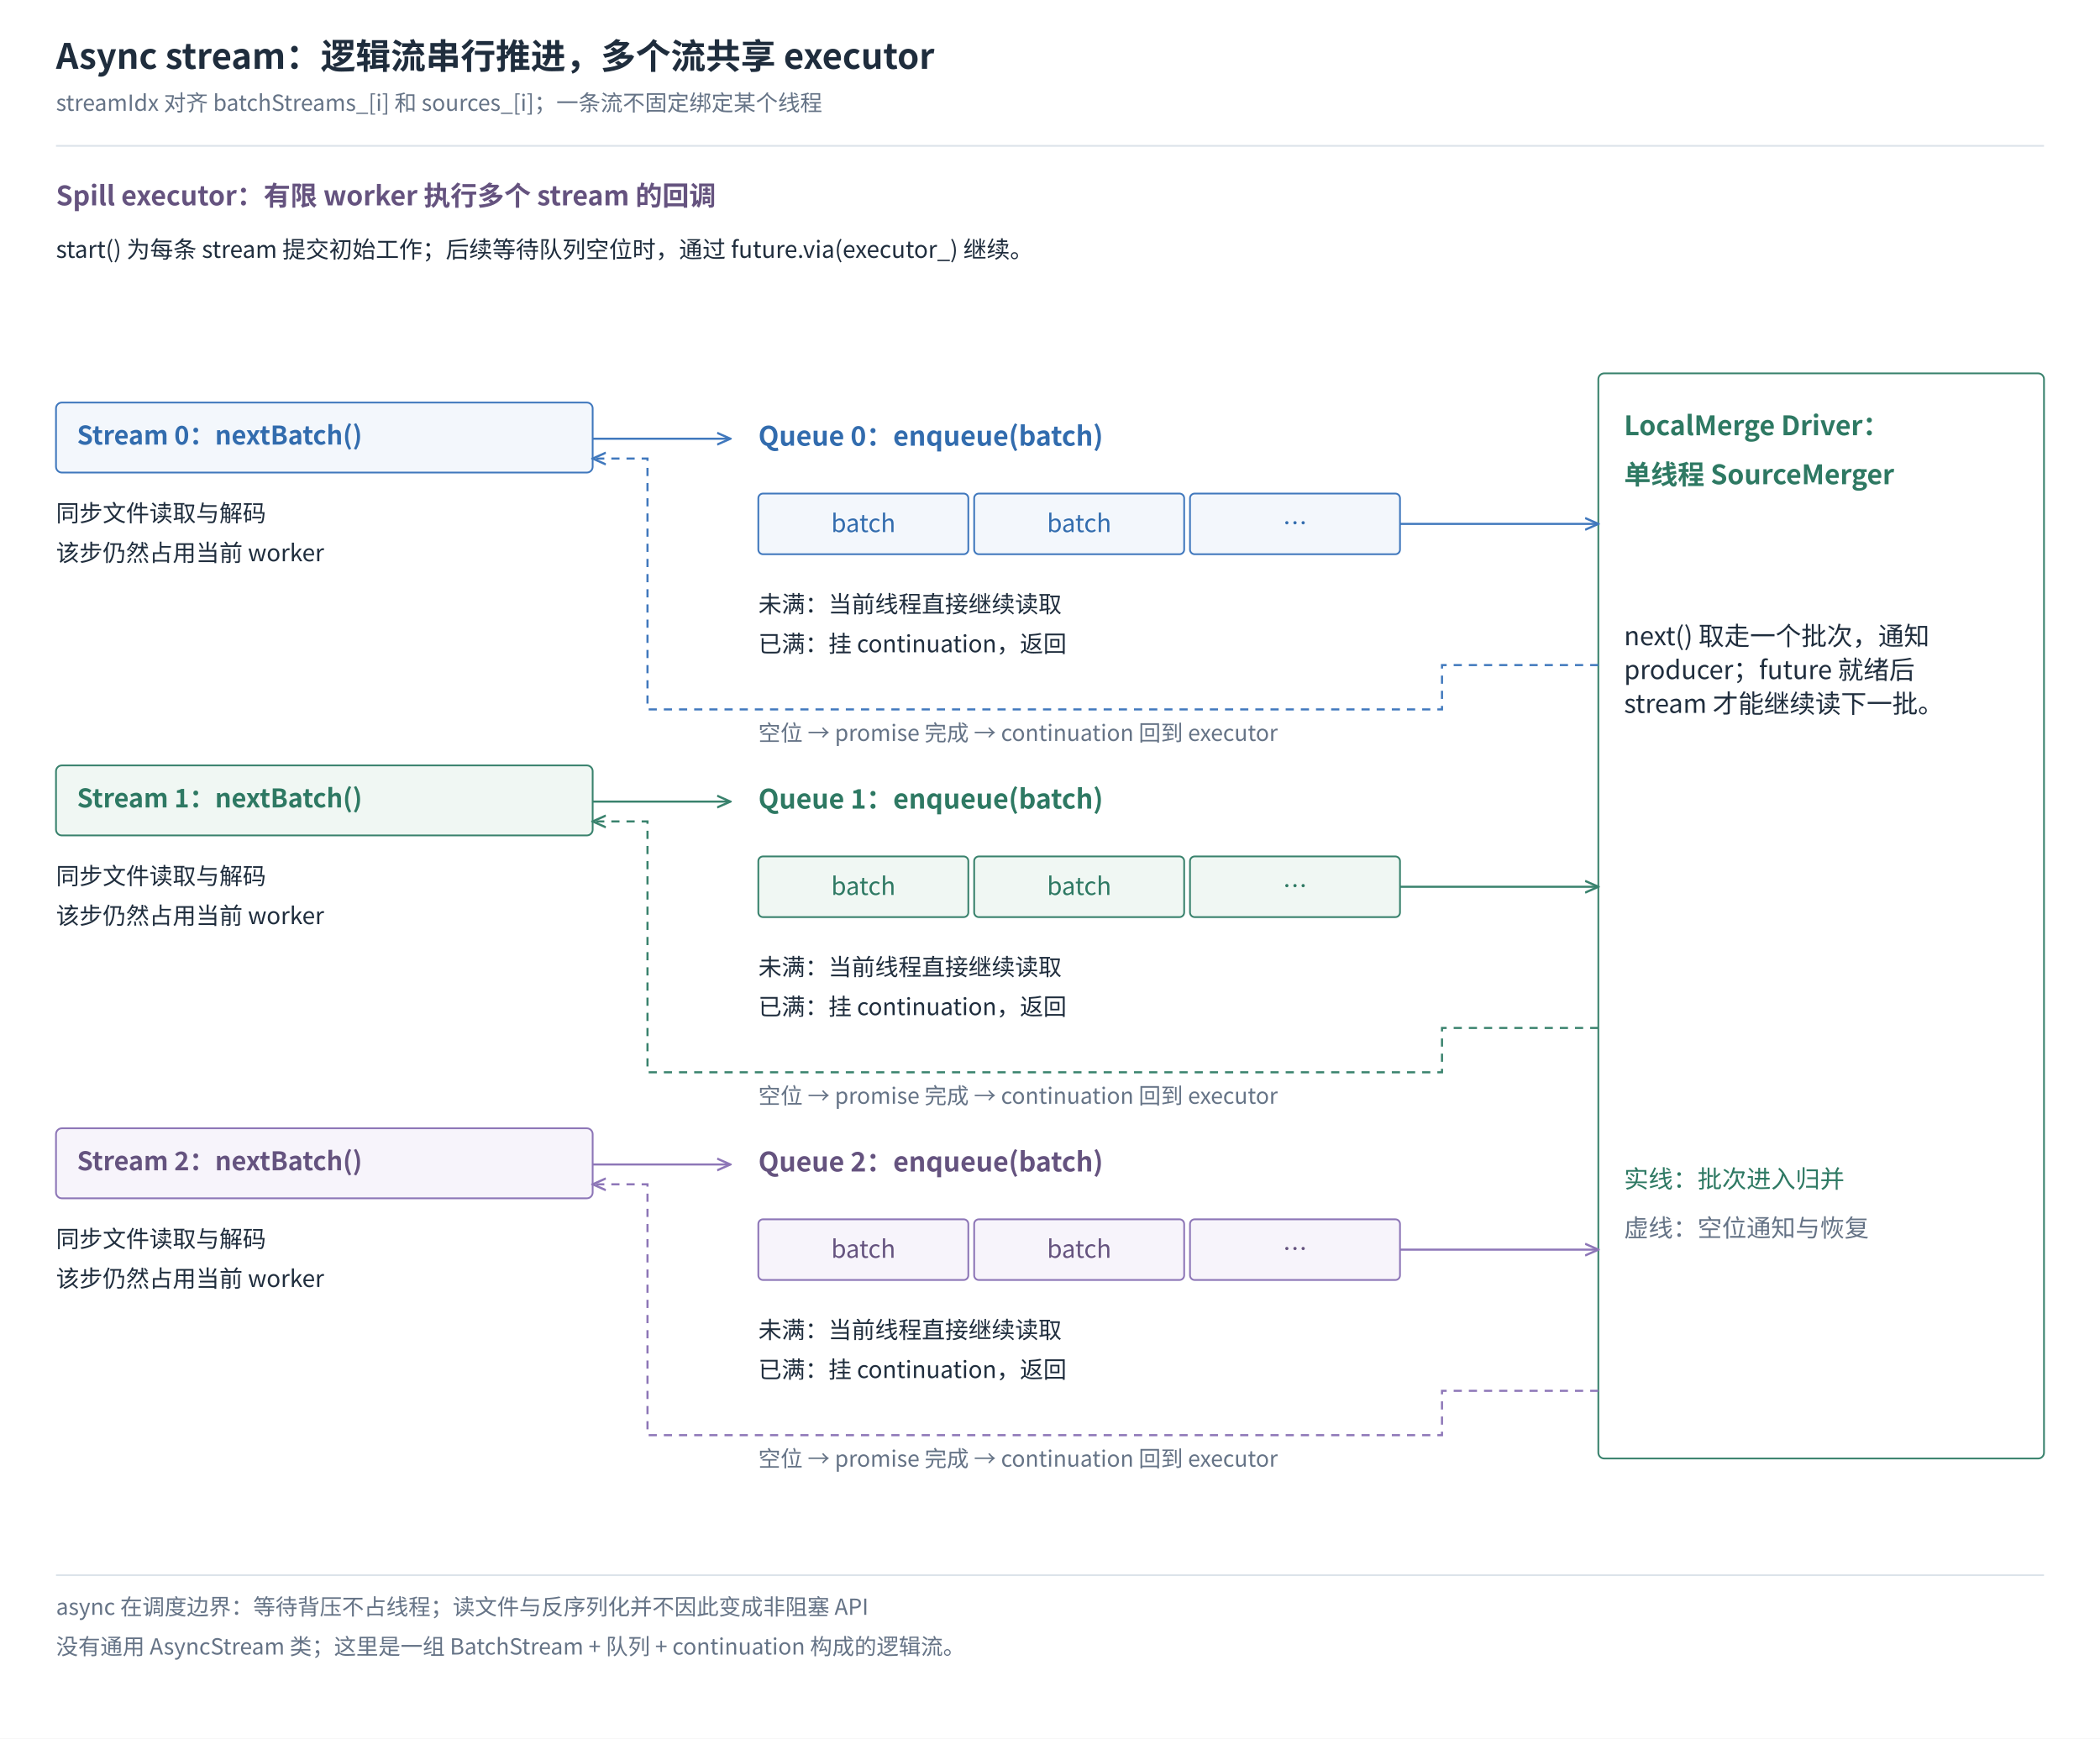
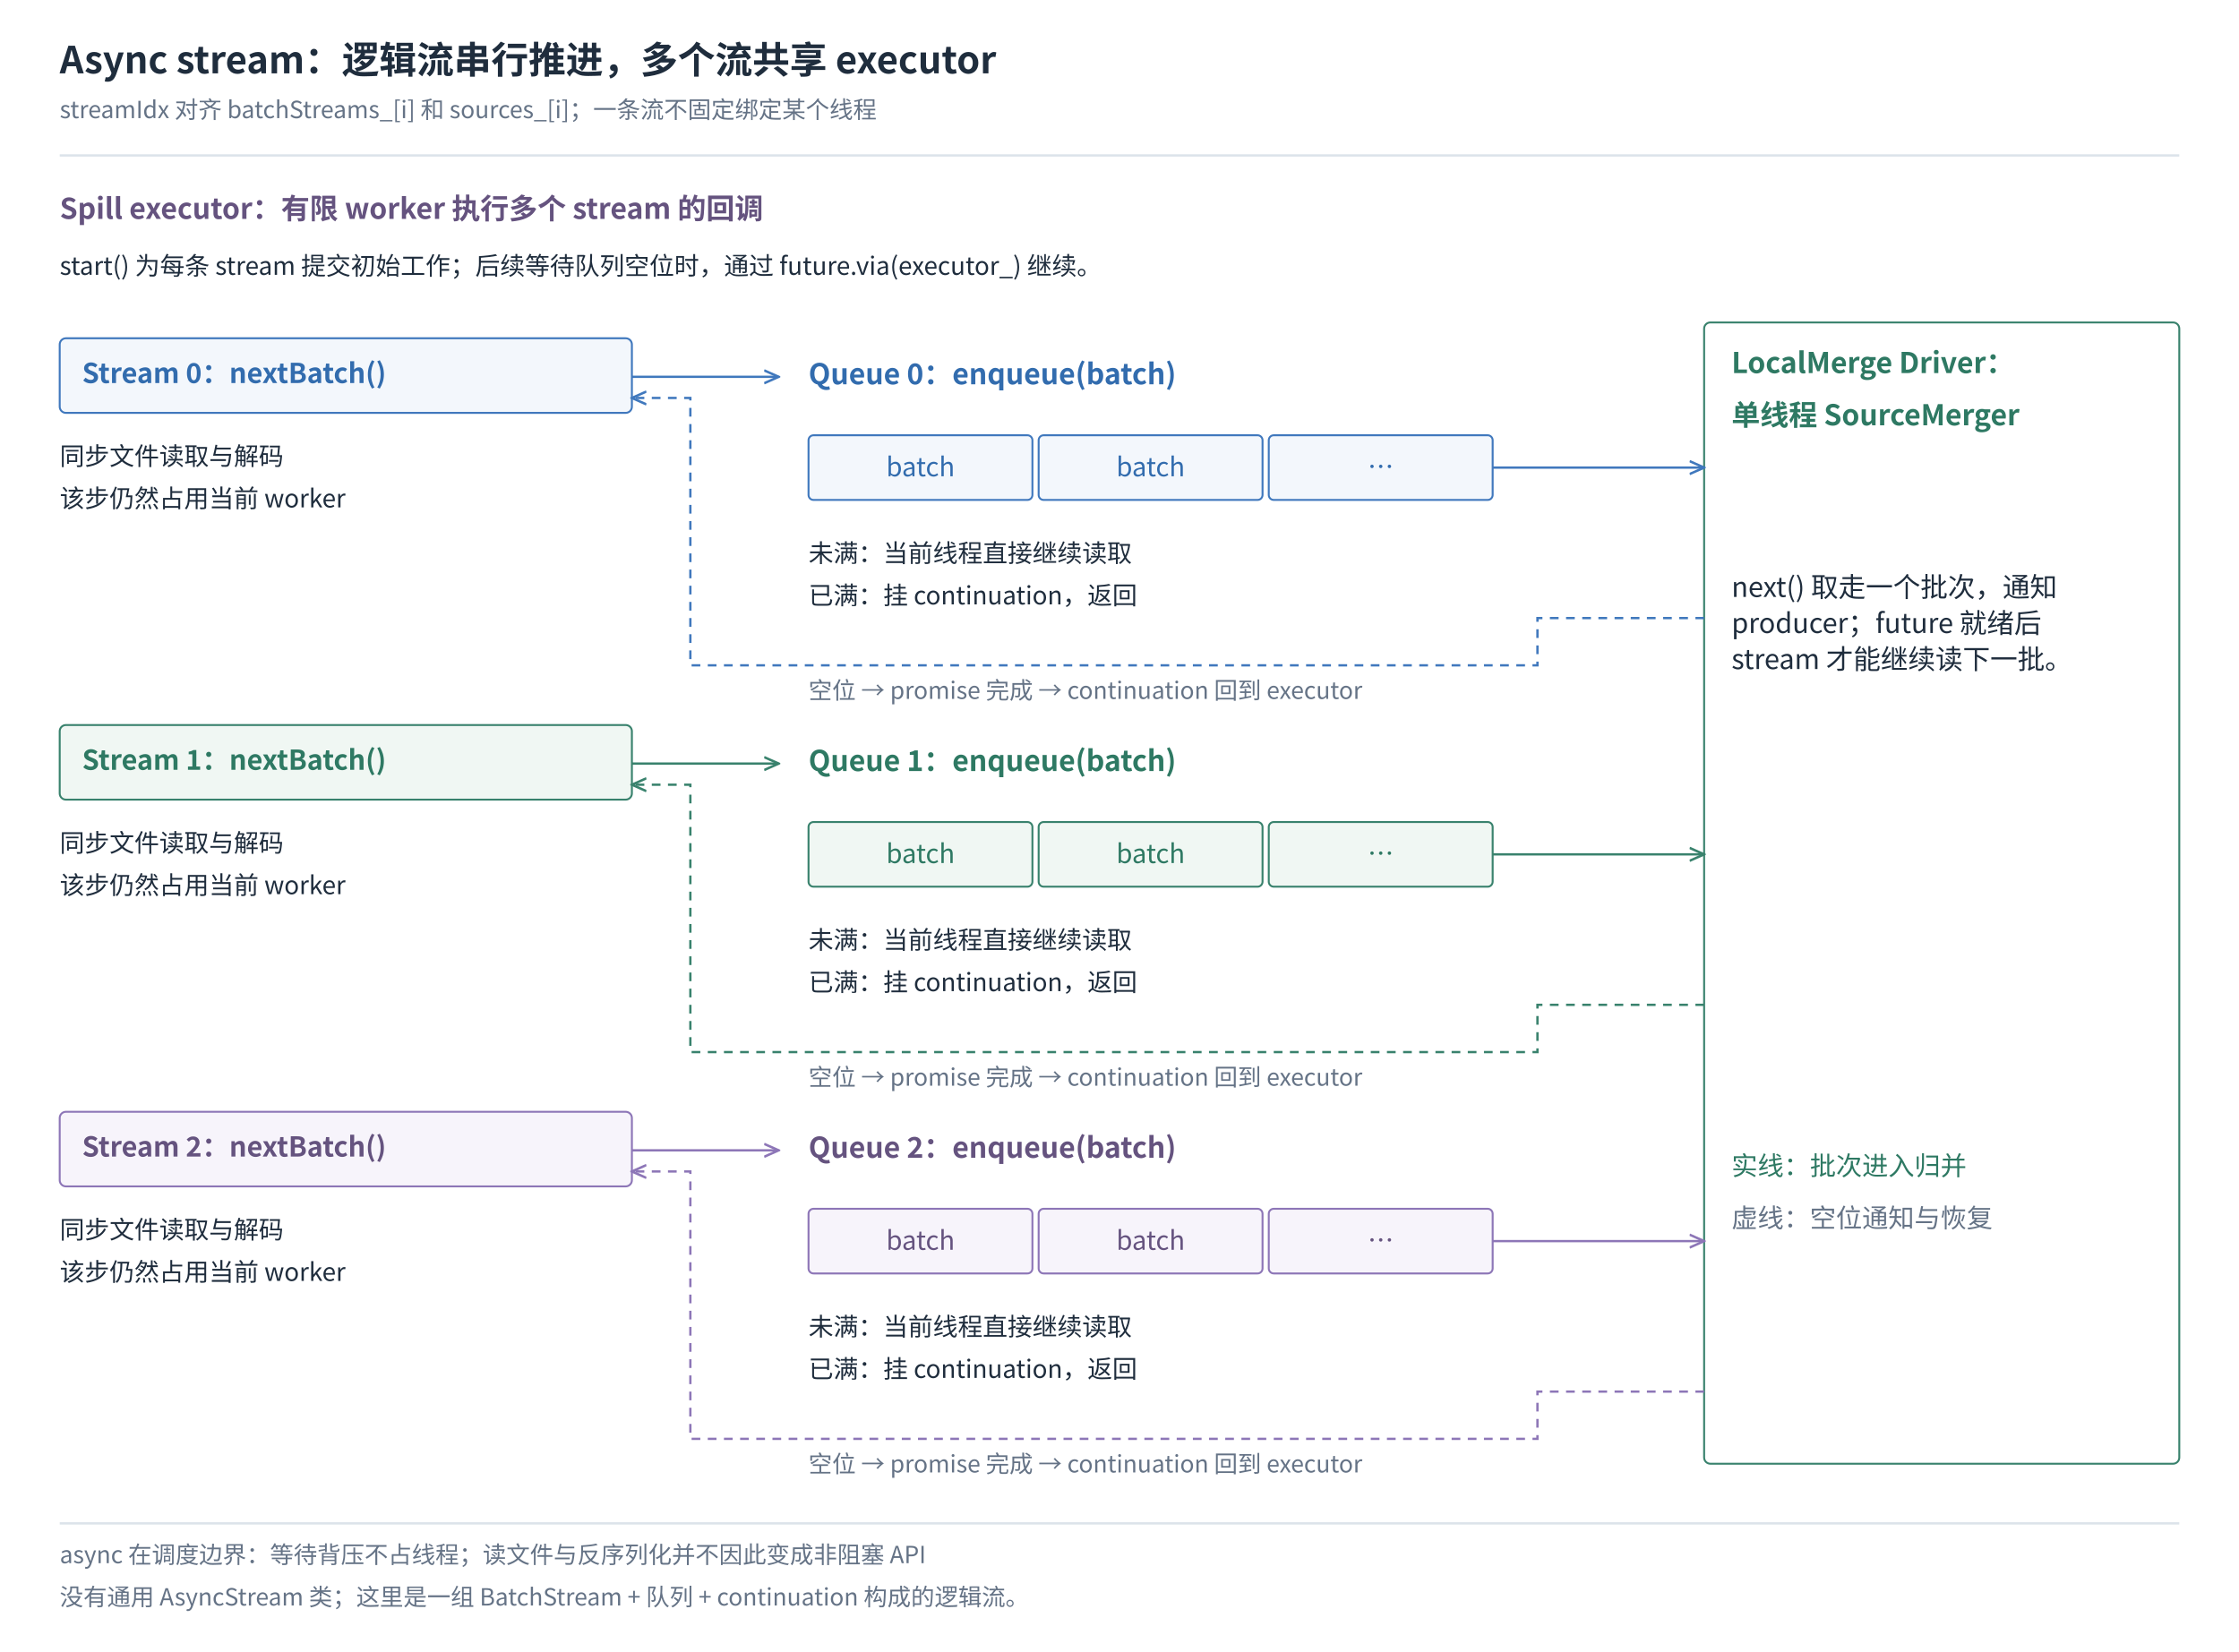
- <svg xmlns="http://www.w3.org/2000/svg" width="1800" height="1490" viewBox="0 0 1800 1490" role="img">
+ <svg xmlns="http://www.w3.org/2000/svg" width="1800" height="1328" viewBox="0 0 1800 1328" role="img">
  <defs>
    <marker id="a-ink" viewBox="0 0 10 10" refX="9" refY="5" markerWidth="7" markerHeight="7" orient="auto-start-reverse">
      <path d="M 0 1 L 9 5 L 0 9" fill="none" stroke="#1f2d3d" stroke-width="1.5" />
    </marker>
    <marker id="a-muted" viewBox="0 0 10 10" refX="9" refY="5" markerWidth="7" markerHeight="7" orient="auto-start-reverse">
      <path d="M 0 1 L 9 5 L 0 9" fill="none" stroke="#657386" stroke-width="1.5" />
    </marker>
    <marker id="a-line" viewBox="0 0 10 10" refX="9" refY="5" markerWidth="7" markerHeight="7" orient="auto-start-reverse">
      <path d="M 0 1 L 9 5 L 0 9" fill="none" stroke="#dce3ea" stroke-width="1.5" />
    </marker>
    <marker id="a-blue" viewBox="0 0 10 10" refX="9" refY="5" markerWidth="7" markerHeight="7" orient="auto-start-reverse">
      <path d="M 0 1 L 9 5 L 0 9" fill="none" stroke="#4078bd" stroke-width="1.5" />
    </marker>
    <marker id="a-green" viewBox="0 0 10 10" refX="9" refY="5" markerWidth="7" markerHeight="7" orient="auto-start-reverse">
      <path d="M 0 1 L 9 5 L 0 9" fill="none" stroke="#39826d" stroke-width="1.5" />
    </marker>
    <marker id="a-purple" viewBox="0 0 10 10" refX="9" refY="5" markerWidth="7" markerHeight="7" orient="auto-start-reverse">
      <path d="M 0 1 L 9 5 L 0 9" fill="none" stroke="#8d76b7" stroke-width="1.5" />
    </marker>
    <marker id="a-warm" viewBox="0 0 10 10" refX="9" refY="5" markerWidth="7" markerHeight="7" orient="auto-start-reverse">
      <path d="M 0 1 L 9 5 L 0 9" fill="none" stroke="#ac9c76" stroke-width="1.5" />
    </marker>
    <marker id="a-red" viewBox="0 0 10 10" refX="9" refY="5" markerWidth="7" markerHeight="7" orient="auto-start-reverse">
      <path d="M 0 1 L 9 5 L 0 9" fill="none" stroke="#a95f64" stroke-width="1.5" />
    </marker>
    <marker id="a-teal" viewBox="0 0 10 10" refX="9" refY="5" markerWidth="7" markerHeight="7" orient="auto-start-reverse">
      <path d="M 0 1 L 9 5 L 0 9" fill="none" stroke="#3e8580" stroke-width="1.5" />
    </marker>
  </defs>
-   <rect width="1800" height="1490" fill="white" />
+   <rect width="1800" height="1363" fill="white" />
  <text x="48" y="59" font-family="Noto Sans SC, Noto Sans CJK SC, Inter, Arial, sans-serif" font-size="30" fill="#1f2d3d" font-weight="600" text-anchor="start">Async stream：逻辑流串行推进，多个流共享 executor</text>
  <text x="48" y="95" font-family="Noto Sans SC, Noto Sans CJK SC, Inter, Arial, sans-serif" font-size="19" fill="#657386" font-weight="400" text-anchor="start">streamIdx 对齐 batchStreams_[i] 和 sources_[i]；一条流不固定绑定某个线程</text>
-   <line x1="48" y1="125" x2="1752" y2="125" stroke="#dce3ea" stroke-width="1.5" />
+   <line x1="48" y1="125" x2="1752" y2="125" stroke="#dce3ea" stroke-width="1.85" />
  <text x="48" y="176" font-family="Noto Sans SC, Noto Sans CJK SC, Inter, Arial, sans-serif" font-size="23" fill="#65537f" font-weight="600" text-anchor="start">Spill executor：有限 worker 执行多个 stream 的回调</text>
  <text x="48" y="221" font-family="Noto Sans SC, Noto Sans CJK SC, Inter, Arial, sans-serif" font-size="20" fill="#1f2d3d" font-weight="400" text-anchor="start">start() 为每条 stream 提交初始工作；后续等待队列空位时，通过 future.via(executor_) 继续。</text>
-   <rect x="1370" y="320" width="382" height="930" rx="5" fill="white" stroke="#39826d" stroke-width="1.5" />
-   <text x="1392" y="373" font-family="Noto Sans SC, Noto Sans CJK SC, Inter, Arial, sans-serif" font-size="23" fill="#2e7963" font-weight="600" text-anchor="start">LocalMerge Driver：</text>
-   <text x="1392" y="415" font-family="Noto Sans SC, Noto Sans CJK SC, Inter, Arial, sans-serif" font-size="23" fill="#2e7963" font-weight="600" text-anchor="start">单线程 SourceMerger</text>
-   <text x="1392" y="553" font-family="Noto Sans SC, Noto Sans CJK SC, Inter, Arial, sans-serif" font-size="22" fill="#1f2d3d" font-weight="400" text-anchor="start">next() 取走一个批次，通知 </text>
-   <text x="1392" y="582" font-family="Noto Sans SC, Noto Sans CJK SC, Inter, Arial, sans-serif" font-size="22" fill="#1f2d3d" font-weight="400" text-anchor="start">producer；future 就绪后 </text>
-   <text x="1392" y="611" font-family="Noto Sans SC, Noto Sans CJK SC, Inter, Arial, sans-serif" font-size="22" fill="#1f2d3d" font-weight="400" text-anchor="start">stream 才能继续读下一批。</text>
-   <text x="1392" y="1018" font-family="Noto Sans SC, Noto Sans CJK SC, Inter, Arial, sans-serif" font-size="21" fill="#2e7963" font-weight="400" text-anchor="start">实线：批次进入归并</text>
-   <text x="1392" y="1060" font-family="Noto Sans SC, Noto Sans CJK SC, Inter, Arial, sans-serif" font-size="21" fill="#657386" font-weight="400" text-anchor="start">虚线：空位通知与恢复</text>
-   <rect x="48" y="345" width="460" height="60" rx="5" fill="#f3f7fc" stroke="#4078bd" stroke-width="1.5" />
-   <text x="66" y="381" font-family="Noto Sans SC, Noto Sans CJK SC, Inter, Arial, sans-serif" font-size="22" fill="#326cae" font-weight="600" text-anchor="start">Stream 0：nextBatch()</text>
-   <text x="48" y="447" font-family="Noto Sans SC, Noto Sans CJK SC, Inter, Arial, sans-serif" font-size="20" fill="#1f2d3d" font-weight="400" text-anchor="start">同步文件读取与解码</text>
-   <text x="48" y="481" font-family="Noto Sans SC, Noto Sans CJK SC, Inter, Arial, sans-serif" font-size="20" fill="#1f2d3d" font-weight="400" text-anchor="start">该步仍然占用当前 worker</text>
-   <text x="650" y="382" font-family="Noto Sans SC, Noto Sans CJK SC, Inter, Arial, sans-serif" font-size="23" fill="#326cae" font-weight="600" text-anchor="start">Queue 0：enqueue(batch)</text>
-   <rect x="650" y="423" width="180" height="52" rx="4" fill="#f3f7fc" stroke="#4078bd" stroke-width="1.5" />
-   <text x="740.0" y="456.0" font-family="Noto Sans SC, Noto Sans CJK SC, Inter, Arial, sans-serif" font-size="21" fill="#326cae" font-weight="400" text-anchor="middle">batch</text>
-   <rect x="835" y="423" width="180" height="52" rx="4" fill="#f3f7fc" stroke="#4078bd" stroke-width="1.5" />
-   <text x="925.0" y="456.0" font-family="Noto Sans SC, Noto Sans CJK SC, Inter, Arial, sans-serif" font-size="21" fill="#326cae" font-weight="400" text-anchor="middle">batch</text>
-   <rect x="1020" y="423" width="180" height="52" rx="4" fill="#f3f7fc" stroke="#4078bd" stroke-width="1.5" />
-   <text x="1110.0" y="456.0" font-family="Noto Sans SC, Noto Sans CJK SC, Inter, Arial, sans-serif" font-size="21" fill="#326cae" font-weight="400" text-anchor="middle">…</text>
-   <text x="650" y="525" font-family="Noto Sans SC, Noto Sans CJK SC, Inter, Arial, sans-serif" font-size="20" fill="#1f2d3d" font-weight="400" text-anchor="start">未满：当前线程直接继续读取</text>
-   <text x="650" y="559" font-family="Noto Sans SC, Noto Sans CJK SC, Inter, Arial, sans-serif" font-size="20" fill="#1f2d3d" font-weight="400" text-anchor="start">已满：挂 continuation，返回</text>
-   <polyline points="508,376 626,376" fill="none" stroke="#4078bd" stroke-width="1.8" marker-end="url(#a-blue)" />
-   <polyline points="1200,449 1370,449" fill="none" stroke="#4078bd" stroke-width="1.8" marker-end="url(#a-blue)" />
-   <polyline points="1370,570 1236,570 1236,608 555,608 555,393 508,393" fill="none" stroke="#4078bd" stroke-width="1.8" stroke-dasharray="7 6" marker-end="url(#a-blue)" />
-   <text x="650" y="635" font-family="Noto Sans SC, Noto Sans CJK SC, Inter, Arial, sans-serif" font-size="19" fill="#657386" font-weight="400" text-anchor="start">空位 → promise 完成 → continuation 回到 executor</text>
-   <rect x="48" y="656" width="460" height="60" rx="5" fill="#f0f7f3" stroke="#39826d" stroke-width="1.5" />
-   <text x="66" y="692" font-family="Noto Sans SC, Noto Sans CJK SC, Inter, Arial, sans-serif" font-size="22" fill="#2e7963" font-weight="600" text-anchor="start">Stream 1：nextBatch()</text>
-   <text x="48" y="758" font-family="Noto Sans SC, Noto Sans CJK SC, Inter, Arial, sans-serif" font-size="20" fill="#1f2d3d" font-weight="400" text-anchor="start">同步文件读取与解码</text>
-   <text x="48" y="792" font-family="Noto Sans SC, Noto Sans CJK SC, Inter, Arial, sans-serif" font-size="20" fill="#1f2d3d" font-weight="400" text-anchor="start">该步仍然占用当前 worker</text>
-   <text x="650" y="693" font-family="Noto Sans SC, Noto Sans CJK SC, Inter, Arial, sans-serif" font-size="23" fill="#2e7963" font-weight="600" text-anchor="start">Queue 1：enqueue(batch)</text>
-   <rect x="650" y="734" width="180" height="52" rx="4" fill="#f0f7f3" stroke="#39826d" stroke-width="1.5" />
-   <text x="740.0" y="767.0" font-family="Noto Sans SC, Noto Sans CJK SC, Inter, Arial, sans-serif" font-size="21" fill="#2e7963" font-weight="400" text-anchor="middle">batch</text>
-   <rect x="835" y="734" width="180" height="52" rx="4" fill="#f0f7f3" stroke="#39826d" stroke-width="1.5" />
-   <text x="925.0" y="767.0" font-family="Noto Sans SC, Noto Sans CJK SC, Inter, Arial, sans-serif" font-size="21" fill="#2e7963" font-weight="400" text-anchor="middle">batch</text>
-   <rect x="1020" y="734" width="180" height="52" rx="4" fill="#f0f7f3" stroke="#39826d" stroke-width="1.5" />
-   <text x="1110.0" y="767.0" font-family="Noto Sans SC, Noto Sans CJK SC, Inter, Arial, sans-serif" font-size="21" fill="#2e7963" font-weight="400" text-anchor="middle">…</text>
-   <text x="650" y="836" font-family="Noto Sans SC, Noto Sans CJK SC, Inter, Arial, sans-serif" font-size="20" fill="#1f2d3d" font-weight="400" text-anchor="start">未满：当前线程直接继续读取</text>
-   <text x="650" y="870" font-family="Noto Sans SC, Noto Sans CJK SC, Inter, Arial, sans-serif" font-size="20" fill="#1f2d3d" font-weight="400" text-anchor="start">已满：挂 continuation，返回</text>
-   <polyline points="508,687 626,687" fill="none" stroke="#39826d" stroke-width="1.8" marker-end="url(#a-green)" />
-   <polyline points="1200,760 1370,760" fill="none" stroke="#39826d" stroke-width="1.8" marker-end="url(#a-green)" />
-   <polyline points="1370,881 1236,881 1236,919 555,919 555,704 508,704" fill="none" stroke="#39826d" stroke-width="1.8" stroke-dasharray="7 6" marker-end="url(#a-green)" />
-   <text x="650" y="946" font-family="Noto Sans SC, Noto Sans CJK SC, Inter, Arial, sans-serif" font-size="19" fill="#657386" font-weight="400" text-anchor="start">空位 → promise 完成 → continuation 回到 executor</text>
-   <rect x="48" y="967" width="460" height="60" rx="5" fill="#f7f4fb" stroke="#8d76b7" stroke-width="1.5" />
-   <text x="66" y="1003" font-family="Noto Sans SC, Noto Sans CJK SC, Inter, Arial, sans-serif" font-size="22" fill="#65537f" font-weight="600" text-anchor="start">Stream 2：nextBatch()</text>
-   <text x="48" y="1069" font-family="Noto Sans SC, Noto Sans CJK SC, Inter, Arial, sans-serif" font-size="20" fill="#1f2d3d" font-weight="400" text-anchor="start">同步文件读取与解码</text>
-   <text x="48" y="1103" font-family="Noto Sans SC, Noto Sans CJK SC, Inter, Arial, sans-serif" font-size="20" fill="#1f2d3d" font-weight="400" text-anchor="start">该步仍然占用当前 worker</text>
-   <text x="650" y="1004" font-family="Noto Sans SC, Noto Sans CJK SC, Inter, Arial, sans-serif" font-size="23" fill="#65537f" font-weight="600" text-anchor="start">Queue 2：enqueue(batch)</text>
-   <rect x="650" y="1045" width="180" height="52" rx="4" fill="#f7f4fb" stroke="#8d76b7" stroke-width="1.5" />
-   <text x="740.0" y="1078.0" font-family="Noto Sans SC, Noto Sans CJK SC, Inter, Arial, sans-serif" font-size="21" fill="#65537f" font-weight="400" text-anchor="middle">batch</text>
-   <rect x="835" y="1045" width="180" height="52" rx="4" fill="#f7f4fb" stroke="#8d76b7" stroke-width="1.5" />
-   <text x="925.0" y="1078.0" font-family="Noto Sans SC, Noto Sans CJK SC, Inter, Arial, sans-serif" font-size="21" fill="#65537f" font-weight="400" text-anchor="middle">batch</text>
-   <rect x="1020" y="1045" width="180" height="52" rx="4" fill="#f7f4fb" stroke="#8d76b7" stroke-width="1.5" />
-   <text x="1110.0" y="1078.0" font-family="Noto Sans SC, Noto Sans CJK SC, Inter, Arial, sans-serif" font-size="21" fill="#65537f" font-weight="400" text-anchor="middle">…</text>
-   <text x="650" y="1147" font-family="Noto Sans SC, Noto Sans CJK SC, Inter, Arial, sans-serif" font-size="20" fill="#1f2d3d" font-weight="400" text-anchor="start">未满：当前线程直接继续读取</text>
-   <text x="650" y="1181" font-family="Noto Sans SC, Noto Sans CJK SC, Inter, Arial, sans-serif" font-size="20" fill="#1f2d3d" font-weight="400" text-anchor="start">已满：挂 continuation，返回</text>
-   <polyline points="508,998 626,998" fill="none" stroke="#8d76b7" stroke-width="1.8" marker-end="url(#a-purple)" />
-   <polyline points="1200,1071 1370,1071" fill="none" stroke="#8d76b7" stroke-width="1.8" marker-end="url(#a-purple)" />
-   <polyline points="1370,1192 1236,1192 1236,1230 555,1230 555,1015 508,1015" fill="none" stroke="#8d76b7" stroke-width="1.8" stroke-dasharray="7 6" marker-end="url(#a-purple)" />
-   <text x="650" y="1257" font-family="Noto Sans SC, Noto Sans CJK SC, Inter, Arial, sans-serif" font-size="19" fill="#657386" font-weight="400" text-anchor="start">空位 → promise 完成 → continuation 回到 executor</text>
-   <line x1="48" y1="1350" x2="1752" y2="1350" stroke="#dce3ea" stroke-width="1.5" />
-   <text x="48" y="1384" font-family="Noto Sans SC, Noto Sans CJK SC, Inter, Arial, sans-serif" font-size="19" fill="#657386" font-weight="400" text-anchor="start">async 在调度边界：等待背压不占线程；读文件与反序列化并不因此变成非阻塞 API</text>
-   <text x="48" y="1418" font-family="Noto Sans SC, Noto Sans CJK SC, Inter, Arial, sans-serif" font-size="19" fill="#657386" font-weight="400" text-anchor="start">没有通用 AsyncStream 类；这里是一组 BatchStream + 队列 + continuation 构成的逻辑流。</text>
+   <rect x="1370" y="259.287" width="382" height="917.713" rx="5" fill="white" stroke="#39826d" stroke-width="1.55" />
+   <text x="1392" y="300" font-family="Noto Sans SC, Noto Sans CJK SC, Inter, Arial, sans-serif" font-size="23" fill="#2e7963" font-weight="600" text-anchor="start">LocalMerge Driver：</text>
+   <text x="1392" y="342" font-family="Noto Sans SC, Noto Sans CJK SC, Inter, Arial, sans-serif" font-size="23" fill="#2e7963" font-weight="600" text-anchor="start">单线程 SourceMerger</text>
+   <text x="1392" y="480" font-family="Noto Sans SC, Noto Sans CJK SC, Inter, Arial, sans-serif" font-size="22" fill="#1f2d3d" font-weight="400" text-anchor="start">next() 取走一个批次，通知 </text>
+   <text x="1392" y="509" font-family="Noto Sans SC, Noto Sans CJK SC, Inter, Arial, sans-serif" font-size="22" fill="#1f2d3d" font-weight="400" text-anchor="start">producer；future 就绪后 </text>
+   <text x="1392" y="538" font-family="Noto Sans SC, Noto Sans CJK SC, Inter, Arial, sans-serif" font-size="22" fill="#1f2d3d" font-weight="400" text-anchor="start">stream 才能继续读下一批。</text>
+   <text x="1392" y="945" font-family="Noto Sans SC, Noto Sans CJK SC, Inter, Arial, sans-serif" font-size="21" fill="#2e7963" font-weight="400" text-anchor="start">实线：批次进入归并</text>
+   <text x="1392" y="987" font-family="Noto Sans SC, Noto Sans CJK SC, Inter, Arial, sans-serif" font-size="21" fill="#657386" font-weight="400" text-anchor="start">虚线：空位通知与恢复</text>
+   <rect x="48" y="272" width="460" height="60" rx="5" fill="#f3f7fc" stroke="#4078bd" stroke-width="1.55" />
+   <text x="66" y="308" font-family="Noto Sans SC, Noto Sans CJK SC, Inter, Arial, sans-serif" font-size="22" fill="#326cae" font-weight="600" text-anchor="start">Stream 0：nextBatch()</text>
+   <text x="48" y="374" font-family="Noto Sans SC, Noto Sans CJK SC, Inter, Arial, sans-serif" font-size="20" fill="#1f2d3d" font-weight="400" text-anchor="start">同步文件读取与解码</text>
+   <text x="48" y="408" font-family="Noto Sans SC, Noto Sans CJK SC, Inter, Arial, sans-serif" font-size="20" fill="#1f2d3d" font-weight="400" text-anchor="start">该步仍然占用当前 worker</text>
+   <text x="650" y="309" font-family="Noto Sans SC, Noto Sans CJK SC, Inter, Arial, sans-serif" font-size="23" fill="#326cae" font-weight="600" text-anchor="start">Queue 0：enqueue(batch)</text>
+   <rect x="650" y="350" width="180" height="52" rx="4" fill="#f3f7fc" stroke="#4078bd" stroke-width="1.55" />
+   <text x="740.0" y="383" font-family="Noto Sans SC, Noto Sans CJK SC, Inter, Arial, sans-serif" font-size="21" fill="#326cae" font-weight="400" text-anchor="middle">batch</text>
+   <rect x="835" y="350" width="180" height="52" rx="4" fill="#f3f7fc" stroke="#4078bd" stroke-width="1.55" />
+   <text x="925.0" y="383" font-family="Noto Sans SC, Noto Sans CJK SC, Inter, Arial, sans-serif" font-size="21" fill="#326cae" font-weight="400" text-anchor="middle">batch</text>
+   <rect x="1020" y="350" width="180" height="52" rx="4" fill="#f3f7fc" stroke="#4078bd" stroke-width="1.55" />
+   <text x="1110.0" y="383" font-family="Noto Sans SC, Noto Sans CJK SC, Inter, Arial, sans-serif" font-size="21" fill="#326cae" font-weight="400" text-anchor="middle">…</text>
+   <text x="650" y="452" font-family="Noto Sans SC, Noto Sans CJK SC, Inter, Arial, sans-serif" font-size="20" fill="#1f2d3d" font-weight="400" text-anchor="start">未满：当前线程直接继续读取</text>
+   <text x="650" y="486" font-family="Noto Sans SC, Noto Sans CJK SC, Inter, Arial, sans-serif" font-size="20" fill="#1f2d3d" font-weight="400" text-anchor="start">已满：挂 continuation，返回</text>
+   <polyline points="508,303 626,303" fill="none" stroke="#4078bd" stroke-width="1.85" marker-end="url(#a-blue)" />
+   <polyline points="1200,376 1370,376" fill="none" stroke="#4078bd" stroke-width="1.85" marker-end="url(#a-blue)" />
+   <polyline points="1370,497 1236,497 1236,535 555,535 555,320 508,320" fill="none" stroke="#4078bd" stroke-width="1.85" stroke-dasharray="7 6" marker-end="url(#a-blue)" />
+   <text x="650" y="562" font-family="Noto Sans SC, Noto Sans CJK SC, Inter, Arial, sans-serif" font-size="19" fill="#657386" font-weight="400" text-anchor="start">空位 → promise 完成 → continuation 回到 executor</text>
+   <rect x="48" y="583" width="460" height="60" rx="5" fill="#f0f7f3" stroke="#39826d" stroke-width="1.55" />
+   <text x="66" y="619" font-family="Noto Sans SC, Noto Sans CJK SC, Inter, Arial, sans-serif" font-size="22" fill="#2e7963" font-weight="600" text-anchor="start">Stream 1：nextBatch()</text>
+   <text x="48" y="685" font-family="Noto Sans SC, Noto Sans CJK SC, Inter, Arial, sans-serif" font-size="20" fill="#1f2d3d" font-weight="400" text-anchor="start">同步文件读取与解码</text>
+   <text x="48" y="719" font-family="Noto Sans SC, Noto Sans CJK SC, Inter, Arial, sans-serif" font-size="20" fill="#1f2d3d" font-weight="400" text-anchor="start">该步仍然占用当前 worker</text>
+   <text x="650" y="620" font-family="Noto Sans SC, Noto Sans CJK SC, Inter, Arial, sans-serif" font-size="23" fill="#2e7963" font-weight="600" text-anchor="start">Queue 1：enqueue(batch)</text>
+   <rect x="650" y="661" width="180" height="52" rx="4" fill="#f0f7f3" stroke="#39826d" stroke-width="1.55" />
+   <text x="740.0" y="694" font-family="Noto Sans SC, Noto Sans CJK SC, Inter, Arial, sans-serif" font-size="21" fill="#2e7963" font-weight="400" text-anchor="middle">batch</text>
+   <rect x="835" y="661" width="180" height="52" rx="4" fill="#f0f7f3" stroke="#39826d" stroke-width="1.55" />
+   <text x="925.0" y="694" font-family="Noto Sans SC, Noto Sans CJK SC, Inter, Arial, sans-serif" font-size="21" fill="#2e7963" font-weight="400" text-anchor="middle">batch</text>
+   <rect x="1020" y="661" width="180" height="52" rx="4" fill="#f0f7f3" stroke="#39826d" stroke-width="1.55" />
+   <text x="1110.0" y="694" font-family="Noto Sans SC, Noto Sans CJK SC, Inter, Arial, sans-serif" font-size="21" fill="#2e7963" font-weight="400" text-anchor="middle">…</text>
+   <text x="650" y="763" font-family="Noto Sans SC, Noto Sans CJK SC, Inter, Arial, sans-serif" font-size="20" fill="#1f2d3d" font-weight="400" text-anchor="start">未满：当前线程直接继续读取</text>
+   <text x="650" y="797" font-family="Noto Sans SC, Noto Sans CJK SC, Inter, Arial, sans-serif" font-size="20" fill="#1f2d3d" font-weight="400" text-anchor="start">已满：挂 continuation，返回</text>
+   <polyline points="508,614 626,614" fill="none" stroke="#39826d" stroke-width="1.85" marker-end="url(#a-green)" />
+   <polyline points="1200,687 1370,687" fill="none" stroke="#39826d" stroke-width="1.85" marker-end="url(#a-green)" />
+   <polyline points="1370,808 1236,808 1236,846 555,846 555,631 508,631" fill="none" stroke="#39826d" stroke-width="1.85" stroke-dasharray="7 6" marker-end="url(#a-green)" />
+   <text x="650" y="873" font-family="Noto Sans SC, Noto Sans CJK SC, Inter, Arial, sans-serif" font-size="19" fill="#657386" font-weight="400" text-anchor="start">空位 → promise 完成 → continuation 回到 executor</text>
+   <rect x="48" y="894" width="460" height="60" rx="5" fill="#f7f4fb" stroke="#8d76b7" stroke-width="1.55" />
+   <text x="66" y="930" font-family="Noto Sans SC, Noto Sans CJK SC, Inter, Arial, sans-serif" font-size="22" fill="#65537f" font-weight="600" text-anchor="start">Stream 2：nextBatch()</text>
+   <text x="48" y="996" font-family="Noto Sans SC, Noto Sans CJK SC, Inter, Arial, sans-serif" font-size="20" fill="#1f2d3d" font-weight="400" text-anchor="start">同步文件读取与解码</text>
+   <text x="48" y="1030" font-family="Noto Sans SC, Noto Sans CJK SC, Inter, Arial, sans-serif" font-size="20" fill="#1f2d3d" font-weight="400" text-anchor="start">该步仍然占用当前 worker</text>
+   <text x="650" y="931" font-family="Noto Sans SC, Noto Sans CJK SC, Inter, Arial, sans-serif" font-size="23" fill="#65537f" font-weight="600" text-anchor="start">Queue 2：enqueue(batch)</text>
+   <rect x="650" y="972" width="180" height="52" rx="4" fill="#f7f4fb" stroke="#8d76b7" stroke-width="1.55" />
+   <text x="740.0" y="1005" font-family="Noto Sans SC, Noto Sans CJK SC, Inter, Arial, sans-serif" font-size="21" fill="#65537f" font-weight="400" text-anchor="middle">batch</text>
+   <rect x="835" y="972" width="180" height="52" rx="4" fill="#f7f4fb" stroke="#8d76b7" stroke-width="1.55" />
+   <text x="925.0" y="1005" font-family="Noto Sans SC, Noto Sans CJK SC, Inter, Arial, sans-serif" font-size="21" fill="#65537f" font-weight="400" text-anchor="middle">batch</text>
+   <rect x="1020" y="972" width="180" height="52" rx="4" fill="#f7f4fb" stroke="#8d76b7" stroke-width="1.55" />
+   <text x="1110.0" y="1005" font-family="Noto Sans SC, Noto Sans CJK SC, Inter, Arial, sans-serif" font-size="21" fill="#65537f" font-weight="400" text-anchor="middle">…</text>
+   <text x="650" y="1074" font-family="Noto Sans SC, Noto Sans CJK SC, Inter, Arial, sans-serif" font-size="20" fill="#1f2d3d" font-weight="400" text-anchor="start">未满：当前线程直接继续读取</text>
+   <text x="650" y="1108" font-family="Noto Sans SC, Noto Sans CJK SC, Inter, Arial, sans-serif" font-size="20" fill="#1f2d3d" font-weight="400" text-anchor="start">已满：挂 continuation，返回</text>
+   <polyline points="508,925 626,925" fill="none" stroke="#8d76b7" stroke-width="1.85" marker-end="url(#a-purple)" />
+   <polyline points="1200,998 1370,998" fill="none" stroke="#8d76b7" stroke-width="1.85" marker-end="url(#a-purple)" />
+   <polyline points="1370,1119 1236,1119 1236,1157 555,1157 555,942 508,942" fill="none" stroke="#8d76b7" stroke-width="1.85" stroke-dasharray="7 6" marker-end="url(#a-purple)" />
+   <text x="650" y="1184" font-family="Noto Sans SC, Noto Sans CJK SC, Inter, Arial, sans-serif" font-size="19" fill="#657386" font-weight="400" text-anchor="start">空位 → promise 完成 → continuation 回到 executor</text>
+   <line x1="48" y1="1224.976" x2="1752" y2="1224.976" stroke="#dce3ea" stroke-width="1.85" />
+   <text x="48" y="1257" font-family="Noto Sans SC, Noto Sans CJK SC, Inter, Arial, sans-serif" font-size="19" fill="#657386" font-weight="400" text-anchor="start">async 在调度边界：等待背压不占线程；读文件与反序列化并不因此变成非阻塞 API</text>
+   <text x="48" y="1291" font-family="Noto Sans SC, Noto Sans CJK SC, Inter, Arial, sans-serif" font-size="19" fill="#657386" font-weight="400" text-anchor="start">没有通用 AsyncStream 类；这里是一组 BatchStream + 队列 + continuation 构成的逻辑流。</text>
</svg>
